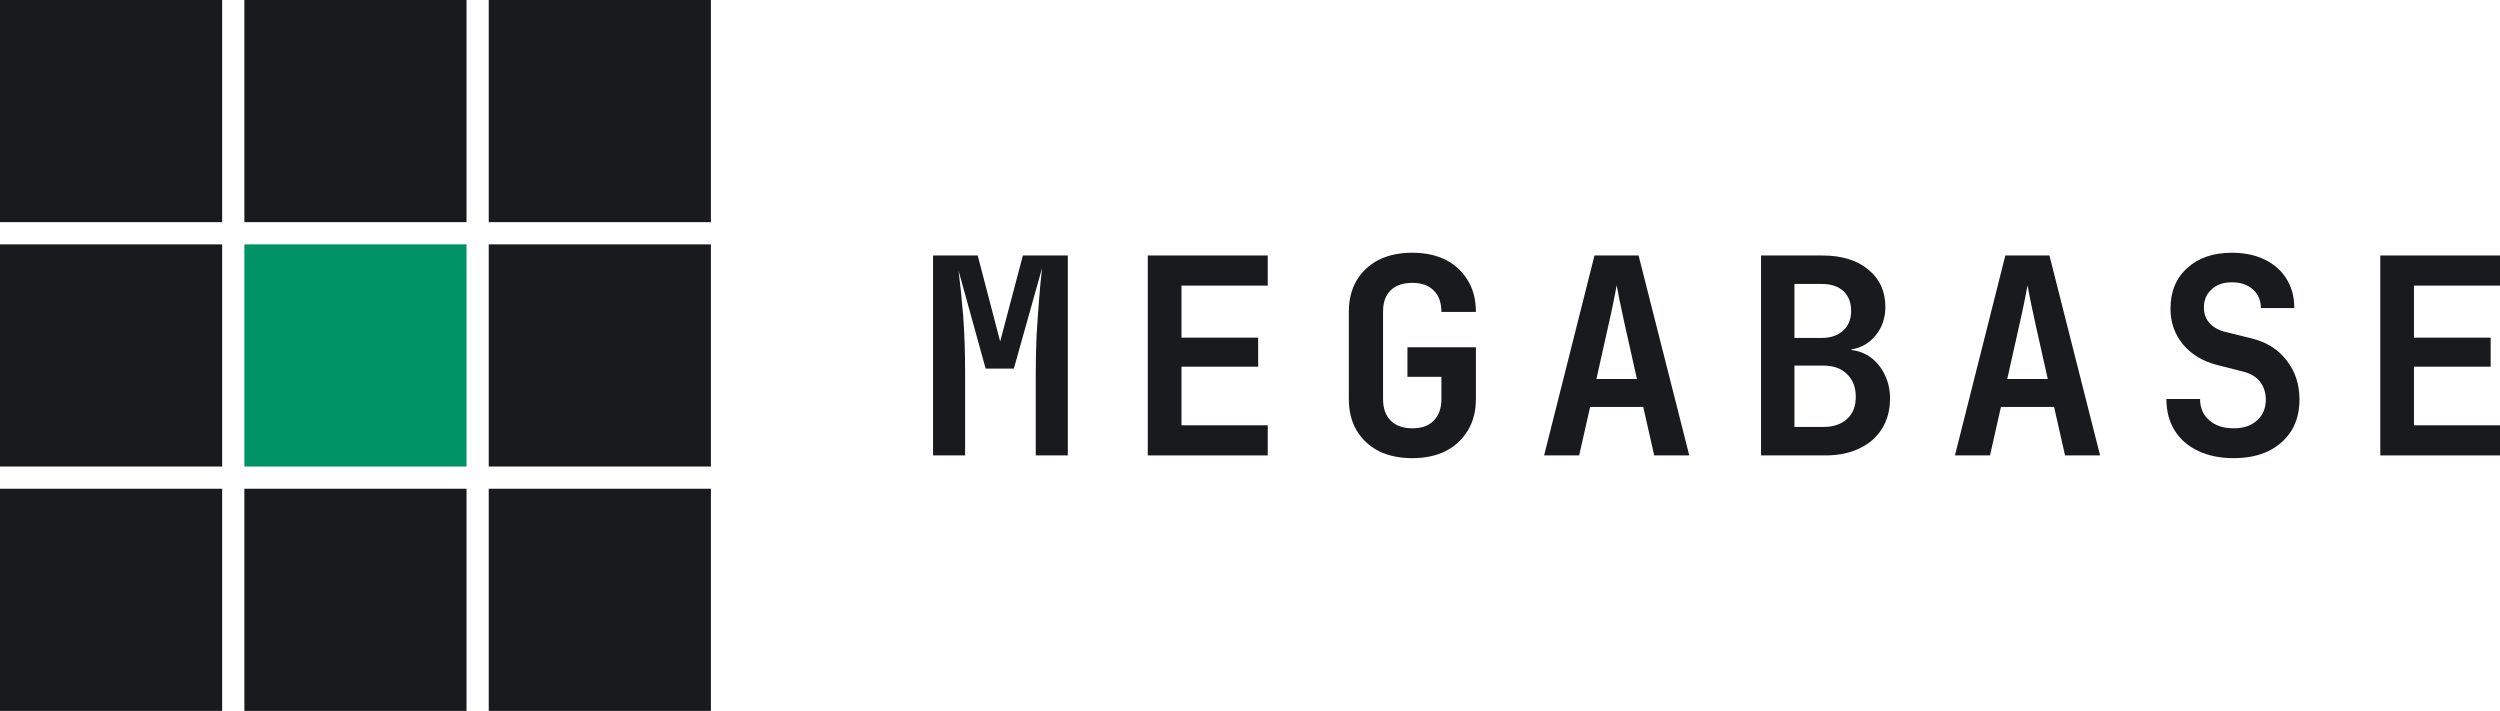
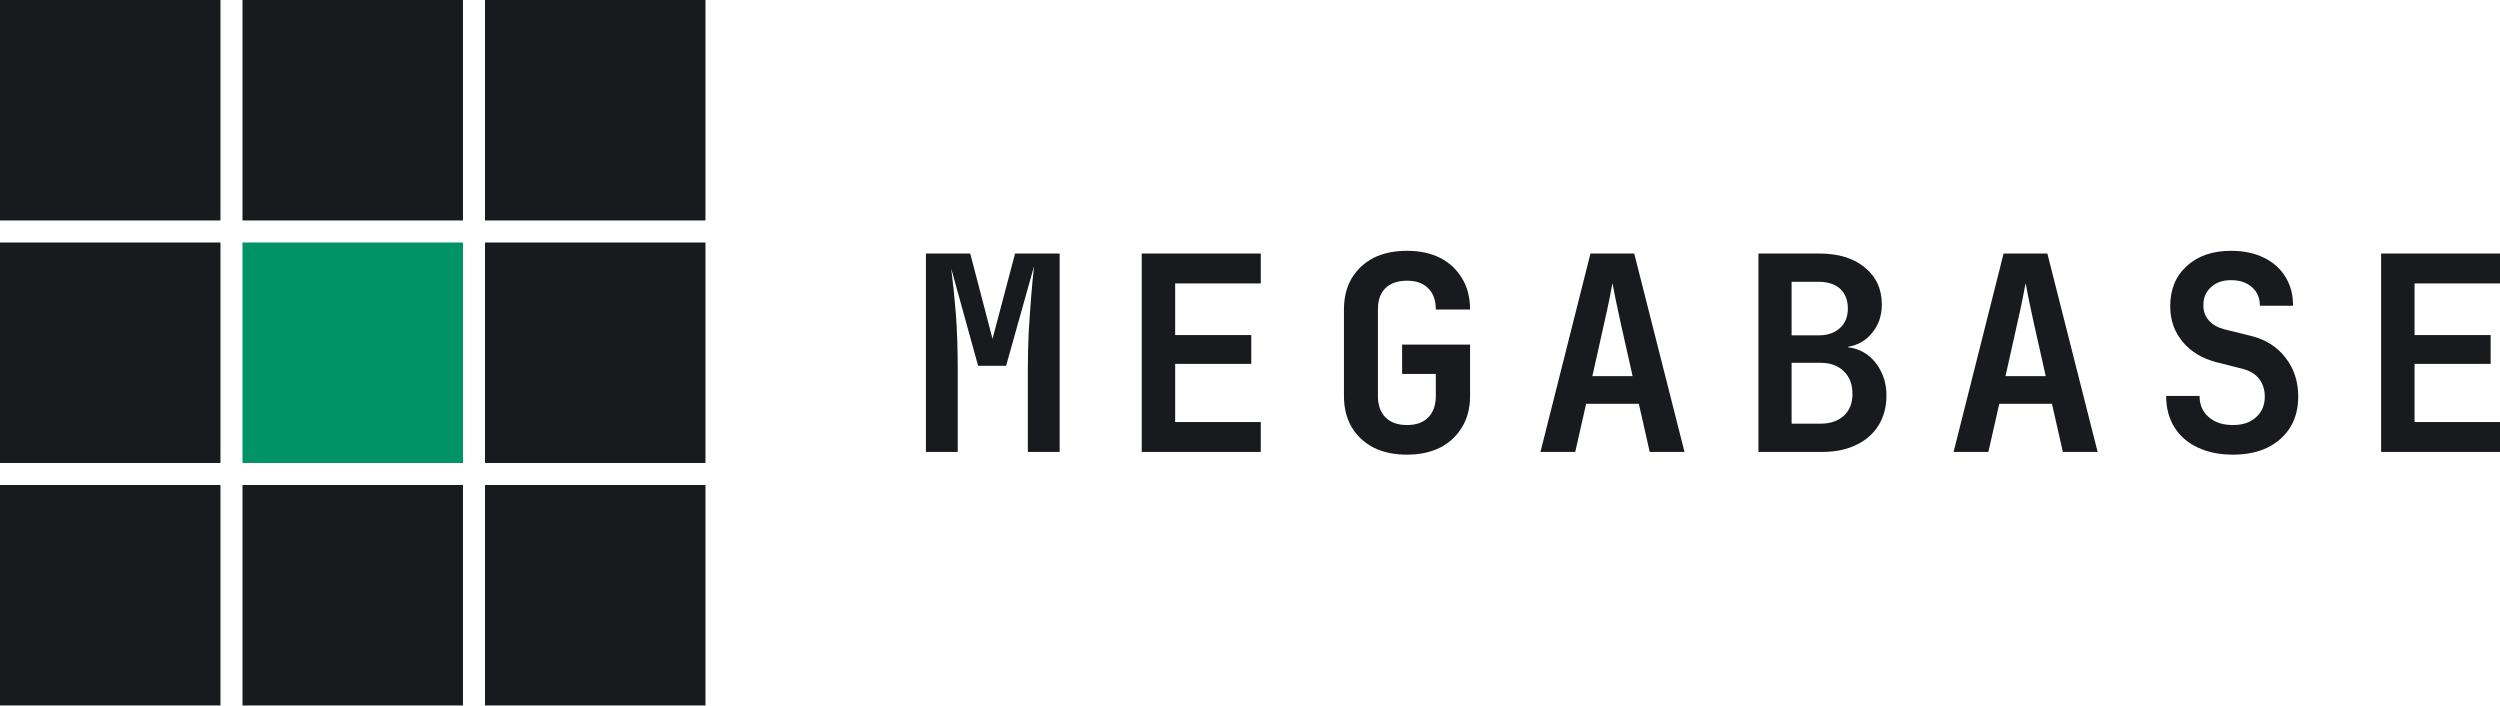
- <svg xmlns="http://www.w3.org/2000/svg" viewBox="0 0 337.6 96" width="337.6" height="96" role="img" aria-labelledby="t">
+ <svg xmlns="http://www.w3.org/2000/svg" viewBox="0 0 340.2 96" width="340.2" height="96" role="img" aria-labelledby="t">
  <g fill="#181A1D">
    <rect x="0" y="0" width="30" height="30" />
    <rect x="33" y="0" width="30" height="30" />
    <rect x="66" y="0" width="30" height="30" />
    <rect x="0" y="33" width="30" height="30" />
    <rect x="66" y="33" width="30" height="30" />
    <rect x="0" y="66" width="30" height="30" />
    <rect x="33" y="66" width="30" height="30" />
    <rect x="66" y="66" width="30" height="30" />
  </g>
  <rect x="33" y="33" width="30" height="30" fill="#009366" />
  <g transform="translate(126 34.5) scale(0.036986)" fill="#181A1D">
    <path d="M0 730V0H163L245 314L328 0H492V730H375V423Q375 360 378 292Q382 225 387 162Q392 98 398 46L295 413H192L93 55Q102 124 110 220Q117 315 117 423V730Z" />
-     <path d="M784 730V0H1222V110H907V300H1187V406H907V620H1222V730Z" />
-     <path d="M1750 740Q1679 740 1627 714Q1575 687 1546 638Q1518 590 1518 524V206Q1518 140 1546 92Q1575 43 1627 16Q1679 -10 1750 -10Q1820 -10 1872 16Q1924 43 1953 92Q1982 140 1982 206H1856Q1856 155 1828 128Q1801 100 1750 100Q1699 100 1671 127Q1643 154 1643 205V524Q1643 575 1671 603Q1699 631 1750 631Q1801 631 1828 603Q1856 575 1856 524V443H1732V335H1982V524Q1982 590 1953 638Q1924 687 1872 714Q1820 740 1750 740Z" />
-     <path d="M2231 730 2415 0H2576L2761 730H2633L2593 553H2399L2359 730ZM2422 451H2570L2526 255Q2515 206 2507 166Q2499 127 2496 109Q2493 127 2485 166Q2477 206 2466 254Z" />
-     <path d="M3023 730V0H3247Q3352 0 3414 51Q3477 102 3477 188Q3477 248 3442 291Q3408 334 3353 343V345Q3394 350 3426 374Q3458 399 3476 438Q3494 476 3494 522Q3494 585 3465 632Q3436 679 3383 704Q3330 730 3258 730ZM3145 301H3245Q3294 301 3323 274Q3352 248 3352 202Q3352 157 3324 130Q3295 104 3245 104H3145ZM3145 626H3251Q3306 626 3338 596Q3369 567 3369 516Q3369 465 3338 434Q3306 402 3251 402H3145Z" />
-     <path d="M3731 730 3915 0H4076L4261 730H4133L4093 553H3899L3859 730ZM3922 451H4070L4026 255Q4015 206 4007 166Q3999 127 3996 109Q3993 127 3985 166Q3977 206 3966 254Z" />
-     <path d="M4749 740Q4675 740 4620 714Q4564 688 4534 640Q4503 591 4503 524H4626Q4626 573 4660 602Q4693 631 4749 631Q4803 631 4834 602Q4866 574 4866 526Q4866 490 4846 462Q4825 435 4787 425L4689 400Q4610 380 4564 325Q4518 270 4518 194Q4518 101 4579 46Q4640 -10 4742 -10Q4811 -10 4862 15Q4914 40 4942 86Q4970 131 4970 192H4848Q4848 150 4819 124Q4790 98 4742 98Q4695 98 4668 124Q4640 149 4640 190Q4640 224 4660 246Q4679 268 4714 278L4815 303Q4896 323 4942 383Q4989 443 4989 526Q4989 591 4960 639Q4930 687 4876 714Q4822 740 4749 740Z" />
-     <path d="M5284 730V0H5722V110H5407V300H5687V406H5407V620H5722V730Z" />
+     <path d="M794 730V0H1232V110H917V300H1197V406H917V620H1232V730Z" />
+     <path d="M1770 740Q1699 740 1647 714Q1595 687 1566 638Q1538 590 1538 524V206Q1538 140 1566 92Q1595 43 1647 16Q1699 -10 1770 -10Q1840 -10 1892 16Q1944 43 1973 92Q2002 140 2002 206H1876Q1876 155 1848 128Q1821 100 1770 100Q1719 100 1691 127Q1663 154 1663 205V524Q1663 575 1691 603Q1719 631 1770 631Q1821 631 1848 603Q1876 575 1876 524V443H1752V335H2002V524Q2002 590 1973 638Q1944 687 1892 714Q1840 740 1770 740Z" />
+     <path d="M2261 730 2445 0H2606L2791 730H2663L2623 553H2429L2389 730ZM2452 451H2600L2556 255Q2545 206 2537 166Q2529 127 2526 109Q2523 127 2515 166Q2507 206 2496 254Z" />
+     <path d="M3063 730V0H3287Q3392 0 3454 51Q3517 102 3517 188Q3517 248 3482 291Q3448 334 3393 343V345Q3434 350 3466 374Q3498 399 3516 438Q3534 476 3534 522Q3534 585 3505 632Q3476 679 3423 704Q3370 730 3298 730ZM3185 301H3285Q3334 301 3363 274Q3392 248 3392 202Q3392 157 3364 130Q3335 104 3285 104H3185ZM3185 626H3291Q3346 626 3378 596Q3409 567 3409 516Q3409 465 3378 434Q3346 402 3291 402H3185Z" />
+     <path d="M3781 730 3965 0H4126L4311 730H4183L4143 553H3949L3909 730ZM3972 451H4120L4076 255Q4065 206 4057 166Q4049 127 4046 109Q4043 127 4035 166Q4027 206 4016 254Z" />
+     <path d="M4809 740Q4735 740 4680 714Q4624 688 4594 640Q4563 591 4563 524H4686Q4686 573 4720 602Q4753 631 4809 631Q4863 631 4894 602Q4926 574 4926 526Q4926 490 4906 462Q4885 435 4847 425L4749 400Q4670 380 4624 325Q4578 270 4578 194Q4578 101 4639 46Q4700 -10 4802 -10Q4871 -10 4922 15Q4974 40 5002 86Q5030 131 5030 192H4908Q4908 150 4879 124Q4850 98 4802 98Q4755 98 4728 124Q4700 149 4700 190Q4700 224 4720 246Q4739 268 4774 278L4875 303Q4956 323 5002 383Q5049 443 5049 526Q5049 591 5020 639Q4990 687 4936 714Q4882 740 4809 740Z" />
+     <path d="M5354 730V0H5792V110H5477V300H5757V406H5477V620H5792V730Z" />
  </g>
</svg>
